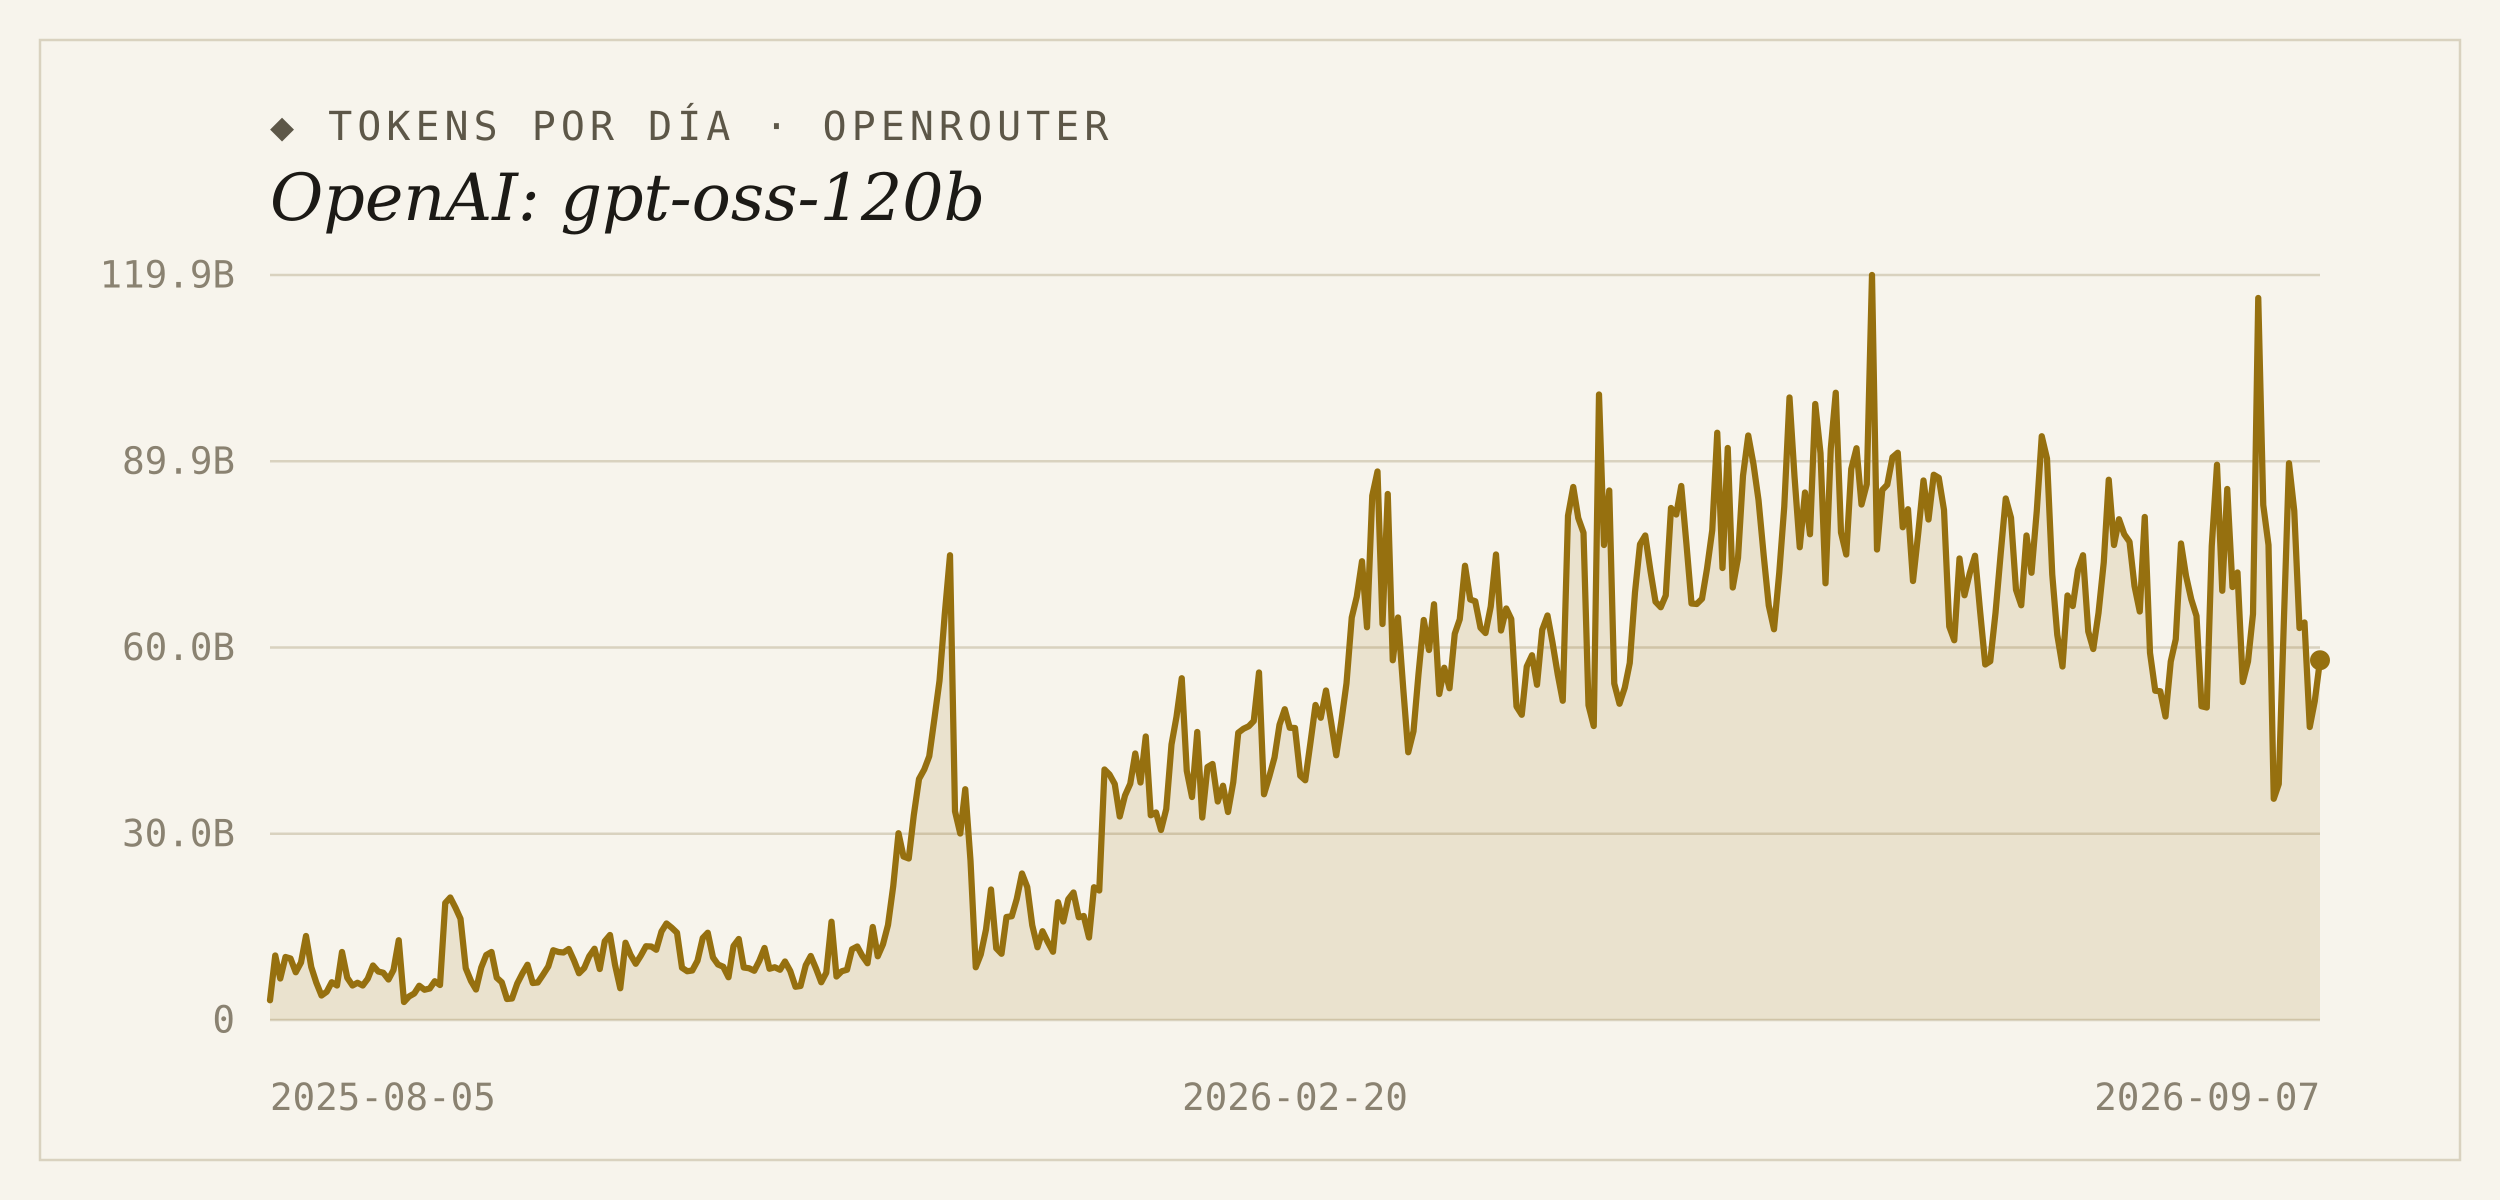
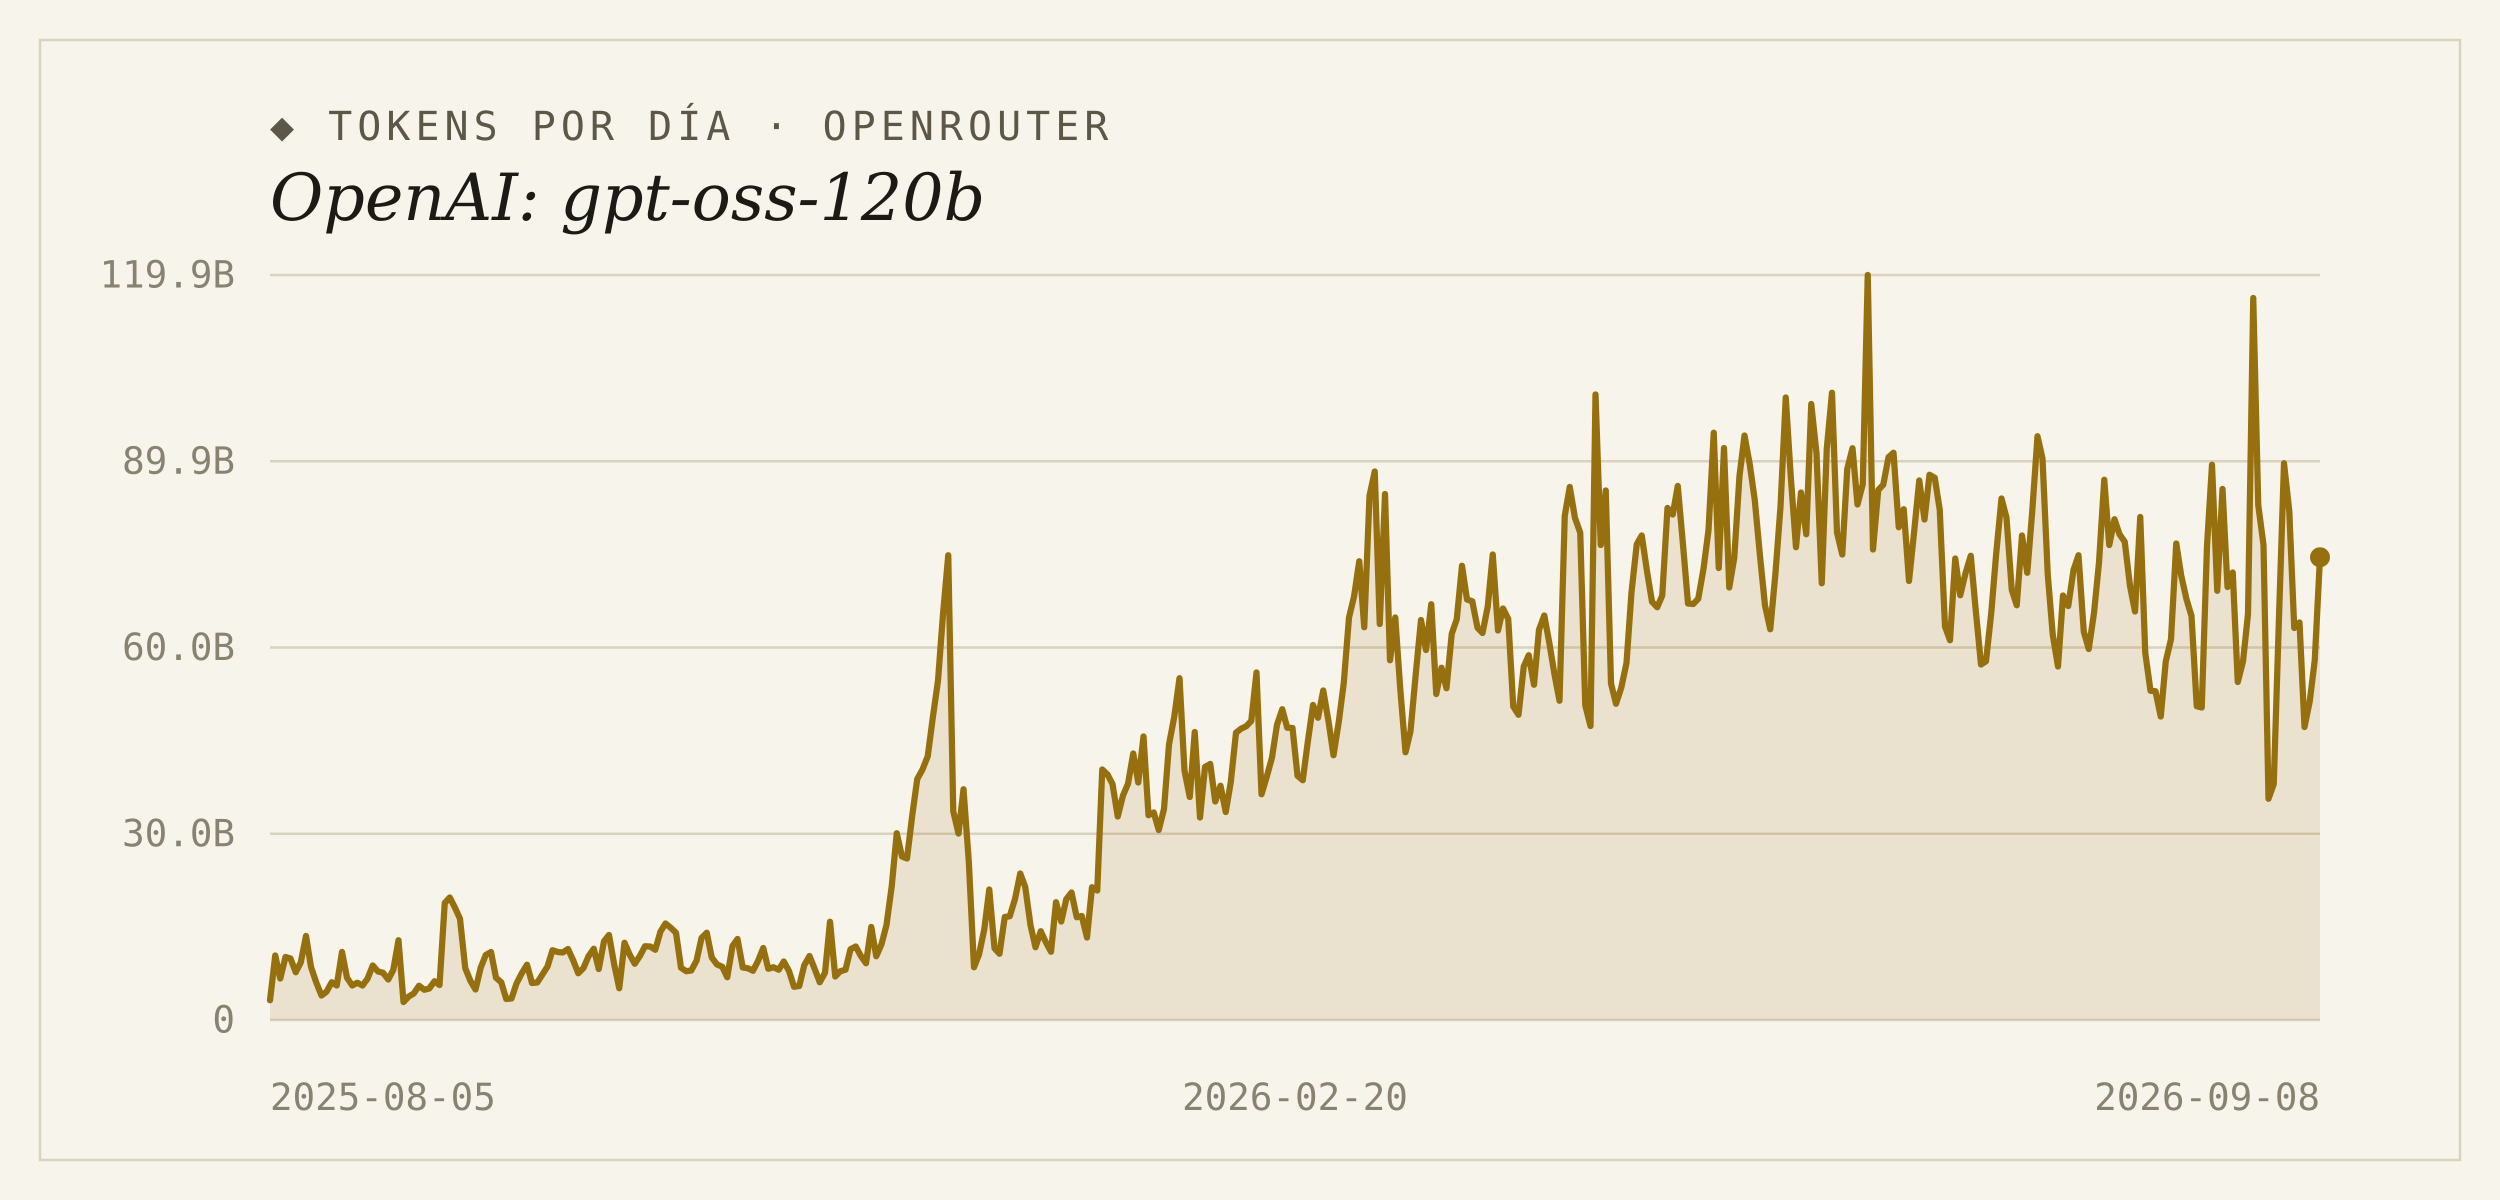
<svg xmlns="http://www.w3.org/2000/svg" width="1000" height="480" viewBox="0 0 1000 480">
  <rect width="1000" height="480" fill="#f7f4ec" />
  <rect x="16" y="16" width="968" height="448" fill="none" stroke="#d9d2bf" stroke-width="1" />
  <text x="108" y="56" font-family="'DejaVu Sans Mono', Consolas, monospace" font-size="16" letter-spacing="2" fill="#5d5748">◆ TOKENS POR DÍA · OPENROUTER</text>
  <text x="108" y="88" font-family="Georgia, 'DejaVu Serif', serif" font-size="26" font-style="italic" fill="#1c1a16">OpenAI: gpt-oss-120b</text>
  <line x1="108" y1="408.0" x2="928" y2="408.0" stroke="#d9d2bf" stroke-width="1" />
  <text x="94" y="413" text-anchor="end" font-family="'DejaVu Sans Mono', Consolas, monospace" font-size="15" fill="#8a8271">0</text>
  <line x1="108" y1="333.5" x2="928" y2="333.5" stroke="#d9d2bf" stroke-width="1" />
  <text x="94" y="338.5" text-anchor="end" font-family="'DejaVu Sans Mono', Consolas, monospace" font-size="15" fill="#8a8271">30.0B</text>
  <line x1="108" y1="259.0" x2="928" y2="259.0" stroke="#d9d2bf" stroke-width="1" />
  <text x="94" y="264" text-anchor="end" font-family="'DejaVu Sans Mono', Consolas, monospace" font-size="15" fill="#8a8271">60.0B</text>
  <line x1="108" y1="184.5" x2="928" y2="184.5" stroke="#d9d2bf" stroke-width="1" />
  <text x="94" y="189.5" text-anchor="end" font-family="'DejaVu Sans Mono', Consolas, monospace" font-size="15" fill="#8a8271">89.9B</text>
  <line x1="108" y1="110.0" x2="928" y2="110.0" stroke="#d9d2bf" stroke-width="1" />
  <text x="94" y="115" text-anchor="end" font-family="'DejaVu Sans Mono', Consolas, monospace" font-size="15" fill="#8a8271">119.9B</text>
-   <path d="M 108,408.0 L 108.0,400.1 L 110.1,382.2 L 112.1,391.4 L 114.2,382.8 L 116.2,383.4 L 118.3,388.9 L 120.4,385.0 L 122.4,374.4 L 124.5,386.8 L 126.5,393.0 L 128.6,398.2 L 130.7,396.7 L 132.7,392.9 L 134.8,394.2 L 136.8,380.8 L 138.9,391.1 L 141.0,394.2 L 143.0,393.1 L 145.1,394.2 L 147.1,391.5 L 149.2,386.2 L 151.3,388.6 L 153.3,389.1 L 155.4,391.8 L 157.4,388.0 L 159.5,376.1 L 161.6,400.8 L 163.6,398.6 L 165.7,397.4 L 167.7,394.3 L 169.8,395.9 L 171.9,395.4 L 173.9,392.5 L 176.0,394.0 L 178.1,361.2 L 180.1,359.0 L 182.2,363.1 L 184.2,367.5 L 186.3,387.3 L 188.4,392.4 L 190.4,395.8 L 192.5,387.0 L 194.5,382.0 L 196.6,380.8 L 198.7,391.1 L 200.7,392.9 L 202.8,399.6 L 204.8,399.4 L 206.9,393.4 L 209.0,389.3 L 211.0,385.9 L 213.1,393.2 L 215.1,393.0 L 217.2,389.9 L 219.3,386.6 L 221.3,380.1 L 223.4,380.8 L 225.4,381.0 L 227.5,379.6 L 229.6,384.2 L 231.6,389.3 L 233.7,387.2 L 235.7,382.5 L 237.8,379.5 L 239.9,387.6 L 241.9,376.5 L 244.0,374.0 L 246.0,385.9 L 248.1,395.3 L 250.2,377.1 L 252.2,381.9 L 254.3,385.5 L 256.3,382.3 L 258.4,378.5 L 260.5,378.6 L 262.5,379.9 L 264.6,372.6 L 266.6,369.4 L 268.7,371.1 L 270.8,373.1 L 272.8,387.1 L 274.9,388.5 L 276.9,388.2 L 279.0,384.3 L 281.1,375.2 L 283.1,373.1 L 285.2,383.0 L 287.2,385.8 L 289.3,386.7 L 291.4,390.9 L 293.4,378.4 L 295.5,375.6 L 297.5,387.0 L 299.6,387.3 L 301.7,388.3 L 303.7,384.4 L 305.8,379.2 L 307.8,387.5 L 309.9,386.9 L 312.0,387.9 L 314.0,384.6 L 316.1,388.4 L 318.2,394.7 L 320.2,394.4 L 322.3,386.1 L 324.3,382.4 L 326.4,387.4 L 328.5,392.9 L 330.5,389.1 L 332.6,368.7 L 334.6,390.6 L 336.7,388.5 L 338.8,387.9 L 340.8,379.7 L 342.9,378.6 L 344.9,382.3 L 347.0,385.3 L 349.1,370.8 L 351.1,382.5 L 353.2,377.7 L 355.2,370.0 L 357.3,354.4 L 359.4,333.3 L 361.4,342.6 L 363.5,343.4 L 365.5,326.2 L 367.6,311.6 L 369.7,307.8 L 371.7,302.5 L 373.8,287.2 L 375.8,272.3 L 377.9,245.7 L 380.0,222.1 L 382.0,324.5 L 384.1,333.4 L 386.1,315.7 L 388.2,344.3 L 390.3,386.9 L 392.3,381.8 L 394.4,371.8 L 396.4,355.8 L 398.5,379.3 L 400.6,381.5 L 402.6,366.8 L 404.7,366.5 L 406.7,359.6 L 408.8,349.4 L 410.9,354.8 L 412.9,370.1 L 415.0,378.9 L 417.0,372.5 L 419.1,376.8 L 421.2,380.7 L 423.2,360.9 L 425.3,368.6 L 427.3,359.7 L 429.4,357.0 L 431.5,366.9 L 433.5,366.4 L 435.6,375.0 L 437.6,354.9 L 439.7,356.2 L 441.8,307.8 L 443.8,309.8 L 445.9,313.6 L 447.9,326.6 L 450.0,318.2 L 452.1,313.5 L 454.1,301.4 L 456.2,313.0 L 458.3,294.6 L 460.3,326.1 L 462.4,325.0 L 464.4,332.0 L 466.5,323.6 L 468.6,297.8 L 470.6,286.7 L 472.7,271.3 L 474.7,308.3 L 476.8,318.8 L 478.9,292.8 L 480.9,327.0 L 483.0,306.8 L 485.0,305.6 L 487.1,320.6 L 489.2,314.3 L 491.2,324.8 L 493.3,312.9 L 495.3,293.1 L 497.4,291.5 L 499.5,290.5 L 501.5,288.4 L 503.6,269.0 L 505.6,317.7 L 507.7,310.7 L 509.8,303.0 L 511.8,289.9 L 513.9,283.7 L 515.9,291.1 L 518.0,291.2 L 520.1,310.3 L 522.1,312.1 L 524.2,296.9 L 526.2,282.0 L 528.3,287.1 L 530.4,276.2 L 532.4,288.5 L 534.5,302.1 L 536.5,288.8 L 538.6,273.3 L 540.7,247.0 L 542.7,238.7 L 544.8,224.5 L 546.8,250.9 L 548.9,198.3 L 551.0,188.6 L 553.0,249.6 L 555.1,197.6 L 557.1,264.1 L 559.2,247.0 L 561.3,275.5 L 563.3,300.9 L 565.4,292.5 L 567.4,269.6 L 569.5,248.0 L 571.6,260.0 L 573.6,241.7 L 575.7,277.6 L 577.7,267.1 L 579.8,275.3 L 581.9,253.5 L 583.9,247.7 L 586.0,226.3 L 588.1,239.8 L 590.1,240.5 L 592.2,251.1 L 594.2,253.2 L 596.3,242.6 L 598.4,221.8 L 600.4,252.2 L 602.5,243.4 L 604.5,247.6 L 606.6,282.6 L 608.7,285.9 L 610.7,266.6 L 612.8,262.1 L 614.8,273.9 L 616.9,251.9 L 619.0,246.2 L 621.0,257.0 L 623.1,269.8 L 625.1,280.3 L 627.2,206.3 L 629.3,194.8 L 631.3,207.2 L 633.4,213.1 L 635.4,282.1 L 637.5,290.4 L 639.6,157.8 L 641.6,218.0 L 643.7,196.2 L 645.7,273.4 L 647.8,281.5 L 649.9,275.1 L 651.9,265.2 L 654.0,236.9 L 656.0,217.7 L 658.1,214.2 L 660.2,228.5 L 662.2,240.7 L 664.3,242.9 L 666.3,238.2 L 668.4,203.2 L 670.5,205.8 L 672.5,194.4 L 674.6,217.9 L 676.6,241.4 L 678.7,241.6 L 680.8,239.5 L 682.8,227.5 L 684.9,212.1 L 686.9,173.1 L 689.0,227.2 L 691.1,179.2 L 693.1,235.0 L 695.2,223.2 L 697.2,190.3 L 699.3,174.2 L 701.4,185.7 L 703.4,200.0 L 705.5,222.4 L 707.5,242.2 L 709.6,251.7 L 711.7,229.1 L 713.7,202.7 L 715.8,159.0 L 717.8,190.6 L 719.9,218.9 L 722.0,197.0 L 724.0,213.7 L 726.1,161.6 L 728.2,181.3 L 730.2,233.3 L 732.3,179.6 L 734.3,157.1 L 736.4,213.0 L 738.5,221.8 L 740.5,187.6 L 742.6,179.3 L 744.6,201.8 L 746.7,193.7 L 748.8,110.0 L 750.8,219.8 L 752.9,196.0 L 754.9,193.9 L 757.0,182.9 L 759.1,181.1 L 761.1,210.9 L 763.2,203.7 L 765.2,232.4 L 767.3,213.2 L 769.4,192.2 L 771.4,207.8 L 773.5,189.9 L 775.5,191.1 L 777.6,204.0 L 779.7,250.6 L 781.7,256.1 L 783.8,223.4 L 785.8,238.1 L 787.9,229.3 L 790.0,222.3 L 792.0,244.1 L 794.1,265.8 L 796.1,264.5 L 798.2,245.2 L 800.3,221.2 L 802.3,199.4 L 804.4,207.1 L 806.4,235.9 L 808.5,242.1 L 810.6,214.2 L 812.6,229.1 L 814.7,204.5 L 816.7,174.5 L 818.8,183.4 L 820.9,229.8 L 822.9,253.9 L 825.0,266.6 L 827.0,238.2 L 829.1,242.4 L 831.2,228.0 L 833.2,222.1 L 835.3,252.6 L 837.3,259.6 L 839.4,245.2 L 841.5,225.0 L 843.5,191.9 L 845.6,218.0 L 847.6,207.7 L 849.7,213.7 L 851.8,216.7 L 853.8,234.4 L 855.9,244.6 L 857.9,206.8 L 860.0,261.1 L 862.1,276.3 L 864.1,276.5 L 866.2,286.6 L 868.3,264.6 L 870.3,255.7 L 872.4,217.4 L 874.4,230.3 L 876.5,239.7 L 878.6,246.4 L 880.6,282.5 L 882.7,283.0 L 884.7,218.4 L 886.8,185.9 L 888.9,236.3 L 890.9,195.6 L 893.0,234.8 L 895.0,229.0 L 897.1,272.8 L 899.2,264.6 L 901.2,245.6 L 903.3,119.2 L 905.3,202.0 L 907.4,218.0 L 909.5,319.5 L 911.5,313.6 L 913.6,246.8 L 915.6,185.3 L 917.7,204.3 L 919.8,251.2 L 921.8,249.0 L 923.9,290.8 L 925.9,280.5 L 928.0,264.1 L 928.0,408.0 Z" fill="#96700f" fill-opacity="0.14" />
-   <polyline points="108.0,400.1 110.1,382.2 112.1,391.4 114.2,382.8 116.2,383.4 118.3,388.9 120.4,385.0 122.4,374.4 124.5,386.8 126.5,393.0 128.6,398.2 130.7,396.7 132.7,392.9 134.8,394.2 136.8,380.8 138.9,391.1 141.0,394.2 143.0,393.1 145.1,394.2 147.1,391.5 149.2,386.2 151.3,388.6 153.3,389.1 155.4,391.8 157.4,388.0 159.5,376.1 161.6,400.8 163.6,398.6 165.7,397.4 167.7,394.3 169.8,395.9 171.9,395.4 173.9,392.5 176.0,394.0 178.1,361.2 180.1,359.0 182.2,363.1 184.2,367.5 186.3,387.3 188.4,392.4 190.4,395.8 192.5,387.0 194.5,382.0 196.6,380.8 198.7,391.1 200.7,392.9 202.8,399.6 204.8,399.4 206.9,393.4 209.0,389.3 211.0,385.9 213.1,393.2 215.1,393.0 217.2,389.9 219.3,386.6 221.3,380.1 223.4,380.8 225.4,381.0 227.5,379.6 229.6,384.2 231.6,389.3 233.7,387.2 235.7,382.5 237.8,379.5 239.9,387.6 241.9,376.5 244.0,374.0 246.0,385.9 248.1,395.3 250.2,377.1 252.2,381.9 254.3,385.5 256.3,382.3 258.4,378.5 260.5,378.6 262.5,379.9 264.6,372.6 266.6,369.4 268.7,371.1 270.8,373.1 272.8,387.1 274.9,388.5 276.9,388.2 279.0,384.3 281.1,375.2 283.1,373.1 285.2,383.0 287.2,385.8 289.3,386.7 291.4,390.9 293.4,378.4 295.5,375.6 297.5,387.0 299.6,387.3 301.7,388.3 303.7,384.4 305.8,379.2 307.8,387.5 309.9,386.9 312.0,387.9 314.0,384.6 316.1,388.4 318.2,394.7 320.2,394.4 322.3,386.1 324.3,382.4 326.4,387.4 328.5,392.9 330.5,389.1 332.6,368.7 334.6,390.6 336.7,388.5 338.8,387.9 340.8,379.7 342.9,378.6 344.9,382.3 347.0,385.3 349.1,370.8 351.1,382.5 353.2,377.7 355.2,370.0 357.3,354.4 359.4,333.3 361.4,342.6 363.5,343.4 365.5,326.2 367.6,311.6 369.7,307.8 371.7,302.5 373.8,287.2 375.8,272.3 377.9,245.7 380.0,222.1 382.0,324.5 384.1,333.4 386.1,315.7 388.2,344.3 390.3,386.9 392.3,381.8 394.4,371.8 396.4,355.8 398.5,379.3 400.6,381.5 402.6,366.8 404.7,366.5 406.7,359.6 408.8,349.4 410.9,354.8 412.9,370.1 415.0,378.9 417.0,372.5 419.1,376.8 421.2,380.7 423.2,360.9 425.3,368.6 427.3,359.7 429.4,357.0 431.5,366.9 433.5,366.4 435.6,375.0 437.6,354.9 439.7,356.2 441.8,307.8 443.8,309.8 445.9,313.6 447.9,326.6 450.0,318.2 452.1,313.5 454.1,301.4 456.2,313.0 458.3,294.6 460.3,326.1 462.4,325.0 464.4,332.0 466.5,323.6 468.6,297.8 470.6,286.7 472.7,271.3 474.7,308.3 476.8,318.8 478.9,292.8 480.9,327.0 483.0,306.8 485.0,305.6 487.1,320.6 489.2,314.3 491.2,324.8 493.3,312.9 495.3,293.1 497.4,291.5 499.5,290.5 501.5,288.4 503.6,269.0 505.6,317.7 507.7,310.7 509.8,303.0 511.8,289.9 513.9,283.7 515.9,291.1 518.0,291.2 520.1,310.3 522.1,312.1 524.2,296.9 526.2,282.0 528.3,287.1 530.4,276.2 532.4,288.5 534.5,302.1 536.5,288.8 538.6,273.3 540.7,247.0 542.7,238.7 544.8,224.5 546.8,250.9 548.9,198.3 551.0,188.6 553.0,249.6 555.1,197.6 557.1,264.1 559.2,247.0 561.3,275.5 563.3,300.9 565.4,292.5 567.4,269.6 569.5,248.0 571.6,260.0 573.6,241.7 575.7,277.6 577.7,267.1 579.8,275.3 581.9,253.5 583.9,247.7 586.0,226.3 588.1,239.8 590.1,240.5 592.2,251.1 594.2,253.2 596.3,242.6 598.4,221.8 600.4,252.2 602.5,243.4 604.5,247.6 606.6,282.6 608.7,285.9 610.7,266.6 612.8,262.1 614.8,273.9 616.9,251.9 619.0,246.2 621.0,257.0 623.1,269.8 625.1,280.3 627.2,206.3 629.3,194.8 631.3,207.2 633.4,213.1 635.4,282.1 637.5,290.4 639.6,157.8 641.6,218.0 643.7,196.2 645.7,273.4 647.8,281.5 649.9,275.1 651.9,265.2 654.0,236.9 656.0,217.7 658.1,214.2 660.2,228.5 662.2,240.7 664.3,242.9 666.3,238.2 668.4,203.2 670.5,205.8 672.5,194.4 674.6,217.9 676.6,241.4 678.7,241.6 680.8,239.5 682.8,227.5 684.9,212.1 686.9,173.1 689.0,227.2 691.1,179.2 693.1,235.0 695.2,223.2 697.2,190.3 699.3,174.2 701.4,185.7 703.4,200.0 705.5,222.4 707.5,242.2 709.6,251.7 711.7,229.1 713.7,202.7 715.8,159.0 717.8,190.6 719.9,218.9 722.0,197.0 724.0,213.7 726.1,161.6 728.2,181.3 730.2,233.3 732.3,179.6 734.3,157.1 736.4,213.0 738.5,221.8 740.5,187.6 742.6,179.3 744.6,201.8 746.7,193.7 748.8,110.0 750.8,219.8 752.9,196.0 754.9,193.9 757.0,182.9 759.1,181.1 761.1,210.9 763.2,203.7 765.2,232.4 767.3,213.2 769.4,192.2 771.4,207.8 773.5,189.9 775.5,191.1 777.6,204.0 779.7,250.6 781.7,256.1 783.8,223.4 785.8,238.1 787.9,229.3 790.0,222.3 792.0,244.1 794.1,265.8 796.1,264.5 798.2,245.2 800.3,221.2 802.3,199.4 804.4,207.1 806.4,235.9 808.5,242.1 810.6,214.2 812.6,229.1 814.7,204.5 816.7,174.5 818.8,183.4 820.9,229.8 822.9,253.9 825.0,266.6 827.0,238.2 829.1,242.4 831.2,228.0 833.2,222.1 835.3,252.6 837.3,259.6 839.4,245.2 841.5,225.0 843.5,191.9 845.6,218.0 847.6,207.7 849.7,213.7 851.8,216.7 853.8,234.4 855.9,244.6 857.9,206.8 860.0,261.1 862.1,276.3 864.1,276.5 866.2,286.6 868.3,264.6 870.3,255.7 872.4,217.4 874.4,230.3 876.5,239.7 878.6,246.4 880.6,282.5 882.7,283.0 884.7,218.4 886.8,185.9 888.9,236.3 890.9,195.6 893.0,234.8 895.0,229.0 897.1,272.8 899.2,264.6 901.2,245.6 903.3,119.2 905.3,202.0 907.4,218.0 909.5,319.5 911.5,313.6 913.6,246.8 915.6,185.3 917.7,204.3 919.8,251.2 921.8,249.0 923.9,290.8 925.9,280.5 928.0,264.1" fill="none" stroke="#96700f" stroke-width="2.5" stroke-linejoin="round" stroke-linecap="round" />
-   <circle cx="928.0" cy="264.1" r="4" fill="#96700f" />
+   <path d="M 108,408.0 L 108.0,400.1 L 110.1,382.2 L 112.1,391.4 L 114.2,382.8 L 116.2,383.4 L 118.3,388.9 L 120.3,385.0 L 122.4,374.4 L 124.4,386.8 L 126.5,393.0 L 128.6,398.2 L 130.6,396.7 L 132.7,392.9 L 134.7,394.2 L 136.8,380.8 L 138.8,391.1 L 140.9,394.2 L 142.9,393.1 L 145.0,394.2 L 147.0,391.5 L 149.1,386.2 L 151.2,388.6 L 153.2,389.1 L 155.3,391.8 L 157.3,388.0 L 159.4,376.1 L 161.4,400.8 L 163.5,398.6 L 165.5,397.4 L 167.6,394.3 L 169.7,395.9 L 171.7,395.4 L 173.8,392.5 L 175.8,394.0 L 177.9,361.2 L 179.9,359.0 L 182.0,363.1 L 184.0,367.5 L 186.1,387.3 L 188.2,392.4 L 190.2,395.8 L 192.3,387.0 L 194.3,382.0 L 196.4,380.8 L 198.4,391.1 L 200.5,392.9 L 202.5,399.6 L 204.6,399.4 L 206.6,393.4 L 208.7,389.3 L 210.8,385.9 L 212.8,393.2 L 214.9,393.0 L 216.9,389.9 L 219.0,386.6 L 221.0,380.1 L 223.1,380.8 L 225.1,381.0 L 227.2,379.6 L 229.3,384.2 L 231.3,389.3 L 233.4,387.2 L 235.4,382.5 L 237.5,379.5 L 239.5,387.6 L 241.6,376.5 L 243.6,374.0 L 245.7,385.9 L 247.7,395.3 L 249.8,377.1 L 251.9,381.9 L 253.9,385.5 L 256.0,382.3 L 258.0,378.5 L 260.1,378.6 L 262.1,379.9 L 264.2,372.6 L 266.2,369.4 L 268.3,371.1 L 270.4,373.1 L 272.4,387.1 L 274.5,388.5 L 276.5,388.2 L 278.6,384.3 L 280.6,375.2 L 282.7,373.1 L 284.7,383.0 L 286.8,385.8 L 288.9,386.7 L 290.9,390.9 L 293.0,378.4 L 295.0,375.6 L 297.1,387.0 L 299.1,387.3 L 301.2,388.3 L 303.2,384.4 L 305.3,379.2 L 307.3,387.5 L 309.4,386.9 L 311.5,387.9 L 313.5,384.6 L 315.6,388.4 L 317.6,394.7 L 319.7,394.4 L 321.7,386.1 L 323.8,382.4 L 325.8,387.4 L 327.9,392.9 L 330.0,389.1 L 332.0,368.7 L 334.1,390.6 L 336.1,388.5 L 338.2,387.9 L 340.2,379.7 L 342.3,378.6 L 344.3,382.3 L 346.4,385.3 L 348.5,370.8 L 350.5,382.5 L 352.6,377.7 L 354.6,370.0 L 356.7,354.4 L 358.7,333.3 L 360.8,342.6 L 362.8,343.4 L 364.9,326.2 L 366.9,311.6 L 369.0,307.8 L 371.1,302.5 L 373.1,287.2 L 375.2,272.3 L 377.2,245.7 L 379.3,222.1 L 381.3,324.5 L 383.4,333.4 L 385.4,315.7 L 387.5,344.3 L 389.6,386.9 L 391.6,381.8 L 393.7,371.8 L 395.7,355.8 L 397.8,379.3 L 399.8,381.5 L 401.9,366.8 L 403.9,366.5 L 406.0,359.6 L 408.1,349.4 L 410.1,354.8 L 412.2,370.1 L 414.2,378.9 L 416.3,372.5 L 418.3,376.8 L 420.4,380.7 L 422.4,360.9 L 424.5,368.6 L 426.5,359.7 L 428.6,357.0 L 430.7,366.9 L 432.7,366.4 L 434.8,375.0 L 436.8,354.9 L 438.9,356.2 L 440.9,307.8 L 443.0,309.8 L 445.0,313.6 L 447.1,326.6 L 449.2,318.2 L 451.2,313.5 L 453.3,301.4 L 455.3,313.0 L 457.4,294.6 L 459.4,326.1 L 461.5,325.0 L 463.5,332.0 L 465.6,323.6 L 467.6,297.8 L 469.7,286.7 L 471.8,271.3 L 473.8,308.3 L 475.9,318.8 L 477.9,292.8 L 480.0,327.0 L 482.0,306.8 L 484.1,305.6 L 486.1,320.6 L 488.2,314.3 L 490.3,324.8 L 492.3,312.9 L 494.4,293.1 L 496.4,291.5 L 498.5,290.5 L 500.5,288.4 L 502.6,269.0 L 504.6,317.7 L 506.7,310.7 L 508.8,303.0 L 510.8,289.9 L 512.9,283.7 L 514.9,291.1 L 517.0,291.2 L 519.0,310.3 L 521.1,312.1 L 523.1,296.9 L 525.2,282.0 L 527.2,287.1 L 529.3,276.2 L 531.4,288.5 L 533.4,302.1 L 535.5,288.8 L 537.5,273.3 L 539.6,247.0 L 541.6,238.7 L 543.7,224.5 L 545.7,250.9 L 547.8,198.3 L 549.9,188.6 L 551.9,249.6 L 554.0,197.6 L 556.0,264.1 L 558.1,247.0 L 560.1,275.5 L 562.2,300.9 L 564.2,292.5 L 566.3,269.6 L 568.4,248.0 L 570.4,260.0 L 572.5,241.7 L 574.5,277.6 L 576.6,267.1 L 578.6,275.3 L 580.7,253.5 L 582.7,247.7 L 584.8,226.3 L 586.8,239.8 L 588.9,240.5 L 591.0,251.1 L 593.0,253.2 L 595.1,242.6 L 597.1,221.8 L 599.2,252.2 L 601.2,243.4 L 603.3,247.6 L 605.3,282.6 L 607.4,285.9 L 609.5,266.6 L 611.5,262.1 L 613.6,273.9 L 615.6,251.9 L 617.7,246.2 L 619.7,257.0 L 621.8,269.8 L 623.8,280.3 L 625.9,206.3 L 627.9,194.8 L 630.0,207.2 L 632.1,213.1 L 634.1,282.1 L 636.2,290.4 L 638.2,157.8 L 640.3,218.0 L 642.3,196.2 L 644.4,273.4 L 646.4,281.5 L 648.5,275.1 L 650.6,265.2 L 652.6,236.9 L 654.7,217.7 L 656.7,214.2 L 658.8,228.5 L 660.8,240.7 L 662.9,242.9 L 664.9,238.2 L 667.0,203.2 L 669.1,205.8 L 671.1,194.4 L 673.2,217.9 L 675.2,241.4 L 677.3,241.6 L 679.3,239.5 L 681.4,227.5 L 683.4,212.1 L 685.5,173.1 L 687.5,227.2 L 689.6,179.2 L 691.7,235.0 L 693.7,223.2 L 695.8,190.3 L 697.8,174.2 L 699.9,185.7 L 701.9,200.0 L 704.0,222.4 L 706.0,242.2 L 708.1,251.7 L 710.2,229.1 L 712.2,202.7 L 714.3,159.0 L 716.3,190.6 L 718.4,218.9 L 720.4,197.0 L 722.5,213.7 L 724.5,161.6 L 726.6,181.3 L 728.7,233.3 L 730.7,179.6 L 732.8,157.1 L 734.8,213.0 L 736.9,221.8 L 738.9,187.6 L 741.0,179.3 L 743.0,201.8 L 745.1,193.7 L 747.1,110.0 L 749.2,219.8 L 751.3,196.0 L 753.3,193.9 L 755.4,182.9 L 757.4,181.1 L 759.5,210.9 L 761.5,203.7 L 763.6,232.4 L 765.6,213.2 L 767.7,192.2 L 769.8,207.8 L 771.8,189.9 L 773.9,191.1 L 775.9,204.0 L 778.0,250.6 L 780.0,256.1 L 782.1,223.4 L 784.1,238.1 L 786.2,229.3 L 788.3,222.3 L 790.3,244.1 L 792.4,265.8 L 794.4,264.5 L 796.5,245.2 L 798.5,221.2 L 800.6,199.4 L 802.6,207.1 L 804.7,235.9 L 806.7,242.1 L 808.8,214.2 L 810.9,229.1 L 812.9,204.5 L 815.0,174.5 L 817.0,183.4 L 819.1,229.8 L 821.1,253.9 L 823.2,266.6 L 825.2,238.2 L 827.3,242.4 L 829.4,228.0 L 831.4,222.1 L 833.5,252.6 L 835.5,259.6 L 837.6,245.2 L 839.6,225.0 L 841.7,191.9 L 843.7,218.0 L 845.8,207.7 L 847.8,213.7 L 849.9,216.7 L 852.0,234.4 L 854.0,244.6 L 856.1,206.8 L 858.1,261.1 L 860.2,276.3 L 862.2,276.5 L 864.3,286.6 L 866.3,264.6 L 868.4,255.7 L 870.5,217.4 L 872.5,230.3 L 874.6,239.7 L 876.6,246.4 L 878.7,282.5 L 880.7,283.0 L 882.8,218.4 L 884.8,185.9 L 886.9,236.3 L 889.0,195.6 L 891.0,234.8 L 893.1,229.0 L 895.1,272.8 L 897.2,264.6 L 899.2,245.6 L 901.3,119.2 L 903.3,202.0 L 905.4,218.0 L 907.4,319.5 L 909.5,313.6 L 911.6,246.8 L 913.6,185.3 L 915.7,204.3 L 917.7,251.2 L 919.8,249.0 L 921.8,290.8 L 923.9,280.5 L 925.9,264.1 L 928.0,222.9 L 928.0,408.0 Z" fill="#96700f" fill-opacity="0.14" />
+   <polyline points="108.0,400.1 110.1,382.2 112.1,391.4 114.2,382.8 116.2,383.4 118.3,388.9 120.3,385.0 122.4,374.4 124.4,386.8 126.5,393.0 128.6,398.2 130.6,396.7 132.7,392.9 134.7,394.2 136.8,380.8 138.8,391.1 140.9,394.2 142.9,393.1 145.0,394.2 147.0,391.5 149.1,386.2 151.2,388.6 153.2,389.1 155.3,391.8 157.3,388.0 159.4,376.1 161.4,400.8 163.5,398.6 165.5,397.4 167.6,394.3 169.7,395.9 171.7,395.4 173.8,392.5 175.8,394.0 177.9,361.2 179.9,359.0 182.0,363.1 184.0,367.5 186.1,387.3 188.2,392.4 190.2,395.8 192.3,387.0 194.3,382.0 196.4,380.8 198.4,391.1 200.5,392.9 202.5,399.6 204.6,399.4 206.6,393.4 208.7,389.3 210.8,385.9 212.8,393.2 214.9,393.0 216.9,389.9 219.0,386.6 221.0,380.1 223.1,380.8 225.1,381.0 227.2,379.6 229.3,384.2 231.3,389.3 233.4,387.2 235.4,382.5 237.5,379.5 239.5,387.6 241.6,376.5 243.6,374.0 245.7,385.9 247.7,395.3 249.8,377.1 251.9,381.9 253.9,385.5 256.0,382.3 258.0,378.5 260.1,378.6 262.1,379.9 264.2,372.6 266.2,369.4 268.3,371.1 270.4,373.1 272.4,387.1 274.5,388.5 276.5,388.2 278.6,384.3 280.6,375.2 282.7,373.1 284.7,383.0 286.8,385.8 288.9,386.7 290.9,390.9 293.0,378.4 295.0,375.6 297.1,387.0 299.1,387.3 301.2,388.3 303.2,384.4 305.3,379.2 307.3,387.5 309.4,386.9 311.5,387.9 313.5,384.6 315.6,388.4 317.6,394.7 319.7,394.4 321.7,386.1 323.8,382.4 325.8,387.4 327.9,392.9 330.0,389.1 332.0,368.7 334.1,390.6 336.1,388.5 338.2,387.9 340.2,379.7 342.3,378.6 344.3,382.3 346.4,385.3 348.5,370.8 350.5,382.5 352.6,377.7 354.6,370.0 356.7,354.4 358.7,333.3 360.8,342.6 362.8,343.4 364.9,326.2 366.9,311.6 369.0,307.8 371.1,302.5 373.1,287.2 375.2,272.3 377.2,245.7 379.3,222.1 381.3,324.5 383.4,333.4 385.4,315.7 387.5,344.3 389.6,386.9 391.6,381.8 393.7,371.8 395.7,355.8 397.8,379.3 399.8,381.5 401.9,366.8 403.9,366.5 406.0,359.6 408.1,349.4 410.1,354.8 412.2,370.1 414.2,378.9 416.3,372.5 418.3,376.8 420.4,380.7 422.4,360.9 424.5,368.6 426.5,359.7 428.6,357.0 430.7,366.9 432.7,366.4 434.8,375.0 436.8,354.9 438.9,356.2 440.9,307.8 443.0,309.8 445.0,313.6 447.1,326.6 449.2,318.2 451.2,313.5 453.3,301.4 455.3,313.0 457.4,294.6 459.4,326.1 461.5,325.0 463.5,332.0 465.6,323.6 467.6,297.8 469.7,286.7 471.8,271.3 473.8,308.3 475.9,318.8 477.9,292.8 480.0,327.0 482.0,306.8 484.1,305.6 486.1,320.6 488.2,314.3 490.3,324.8 492.3,312.9 494.4,293.1 496.4,291.5 498.5,290.5 500.5,288.4 502.6,269.0 504.6,317.7 506.7,310.7 508.8,303.0 510.8,289.9 512.9,283.7 514.9,291.1 517.0,291.2 519.0,310.3 521.1,312.1 523.1,296.9 525.2,282.0 527.2,287.1 529.3,276.2 531.4,288.5 533.4,302.1 535.5,288.8 537.5,273.3 539.6,247.0 541.6,238.7 543.7,224.5 545.7,250.9 547.8,198.3 549.9,188.6 551.9,249.6 554.0,197.6 556.0,264.1 558.1,247.0 560.1,275.5 562.2,300.9 564.2,292.5 566.3,269.6 568.4,248.0 570.4,260.0 572.5,241.7 574.5,277.6 576.6,267.1 578.6,275.3 580.7,253.5 582.7,247.7 584.8,226.3 586.8,239.8 588.9,240.5 591.0,251.1 593.0,253.2 595.1,242.6 597.1,221.8 599.2,252.2 601.2,243.4 603.3,247.6 605.3,282.6 607.4,285.9 609.5,266.6 611.5,262.1 613.6,273.9 615.6,251.9 617.7,246.2 619.7,257.0 621.8,269.8 623.8,280.3 625.9,206.3 627.9,194.8 630.0,207.2 632.1,213.1 634.1,282.1 636.2,290.4 638.2,157.8 640.3,218.0 642.3,196.2 644.4,273.4 646.4,281.5 648.5,275.1 650.6,265.2 652.6,236.9 654.7,217.7 656.7,214.2 658.8,228.5 660.8,240.7 662.9,242.9 664.9,238.2 667.0,203.2 669.1,205.8 671.1,194.4 673.2,217.9 675.2,241.4 677.3,241.6 679.3,239.5 681.4,227.5 683.4,212.1 685.5,173.1 687.5,227.2 689.6,179.2 691.7,235.0 693.7,223.2 695.8,190.3 697.8,174.2 699.9,185.7 701.9,200.0 704.0,222.4 706.0,242.2 708.1,251.7 710.2,229.1 712.2,202.7 714.3,159.0 716.3,190.6 718.4,218.9 720.4,197.0 722.5,213.7 724.5,161.6 726.6,181.3 728.7,233.3 730.7,179.6 732.8,157.1 734.8,213.0 736.9,221.8 738.9,187.6 741.0,179.3 743.0,201.8 745.1,193.7 747.1,110.0 749.2,219.8 751.3,196.0 753.3,193.9 755.4,182.9 757.4,181.1 759.5,210.9 761.5,203.7 763.6,232.4 765.6,213.2 767.7,192.2 769.8,207.8 771.8,189.9 773.9,191.1 775.9,204.0 778.0,250.6 780.0,256.1 782.1,223.4 784.1,238.1 786.2,229.3 788.3,222.3 790.3,244.1 792.4,265.8 794.4,264.5 796.5,245.2 798.5,221.2 800.6,199.4 802.6,207.1 804.7,235.9 806.7,242.1 808.8,214.2 810.9,229.1 812.9,204.5 815.0,174.5 817.0,183.4 819.1,229.8 821.1,253.9 823.2,266.6 825.2,238.2 827.3,242.4 829.4,228.0 831.4,222.1 833.5,252.6 835.5,259.6 837.6,245.2 839.6,225.0 841.7,191.9 843.7,218.0 845.8,207.7 847.8,213.7 849.9,216.7 852.0,234.4 854.0,244.6 856.1,206.8 858.1,261.1 860.2,276.3 862.2,276.5 864.3,286.6 866.3,264.6 868.4,255.7 870.5,217.4 872.5,230.3 874.6,239.7 876.6,246.4 878.7,282.5 880.7,283.0 882.8,218.4 884.8,185.9 886.9,236.3 889.0,195.6 891.0,234.8 893.1,229.0 895.1,272.8 897.2,264.6 899.2,245.6 901.3,119.2 903.3,202.0 905.4,218.0 907.4,319.5 909.5,313.6 911.6,246.8 913.6,185.3 915.7,204.3 917.7,251.2 919.8,249.0 921.8,290.8 923.9,280.5 925.9,264.1 928.0,222.9" fill="none" stroke="#96700f" stroke-width="2.5" stroke-linejoin="round" stroke-linecap="round" />
+   <circle cx="928.0" cy="222.9" r="4" fill="#96700f" />
  <text x="108" y="444" text-anchor="start" font-family="'DejaVu Sans Mono', Consolas, monospace" font-size="15" fill="#8a8271">2025-08-05</text>
  <text x="518" y="444" text-anchor="middle" font-family="'DejaVu Sans Mono', Consolas, monospace" font-size="15" fill="#8a8271">2026-02-20</text>
-   <text x="928" y="444" text-anchor="end" font-family="'DejaVu Sans Mono', Consolas, monospace" font-size="15" fill="#8a8271">2026-09-07</text>
+   <text x="928" y="444" text-anchor="end" font-family="'DejaVu Sans Mono', Consolas, monospace" font-size="15" fill="#8a8271">2026-09-08</text>
</svg>
